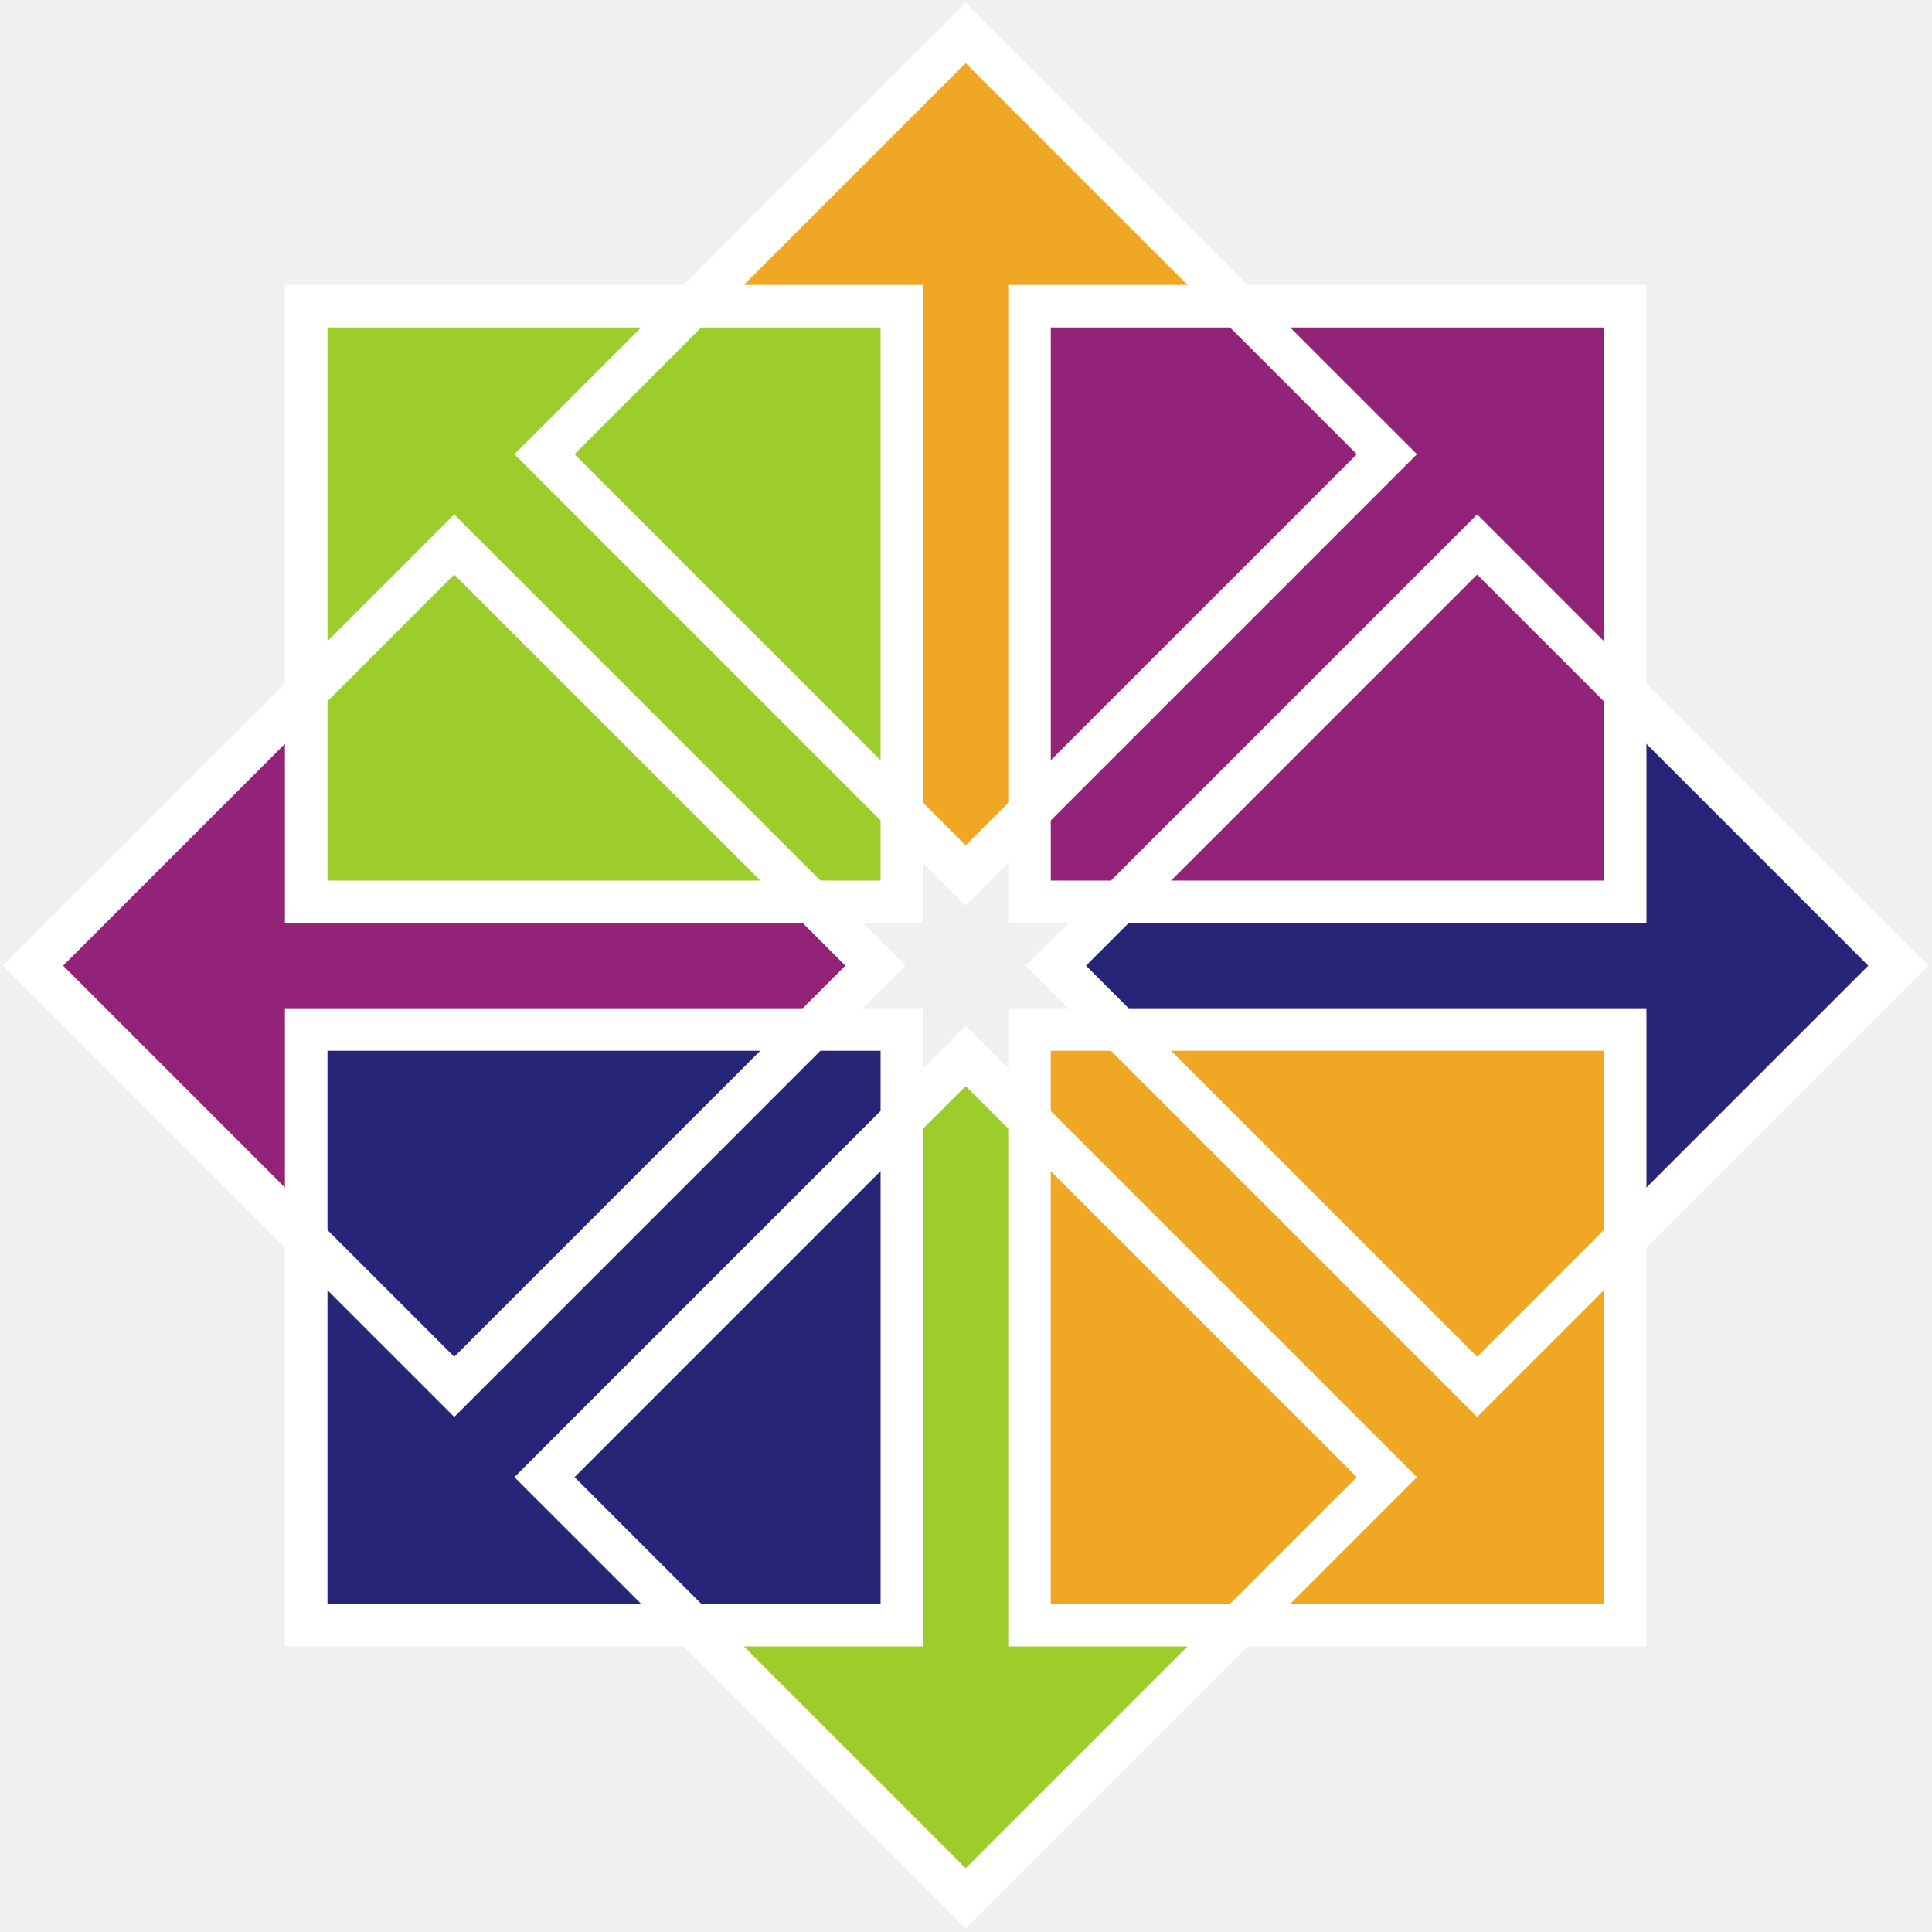
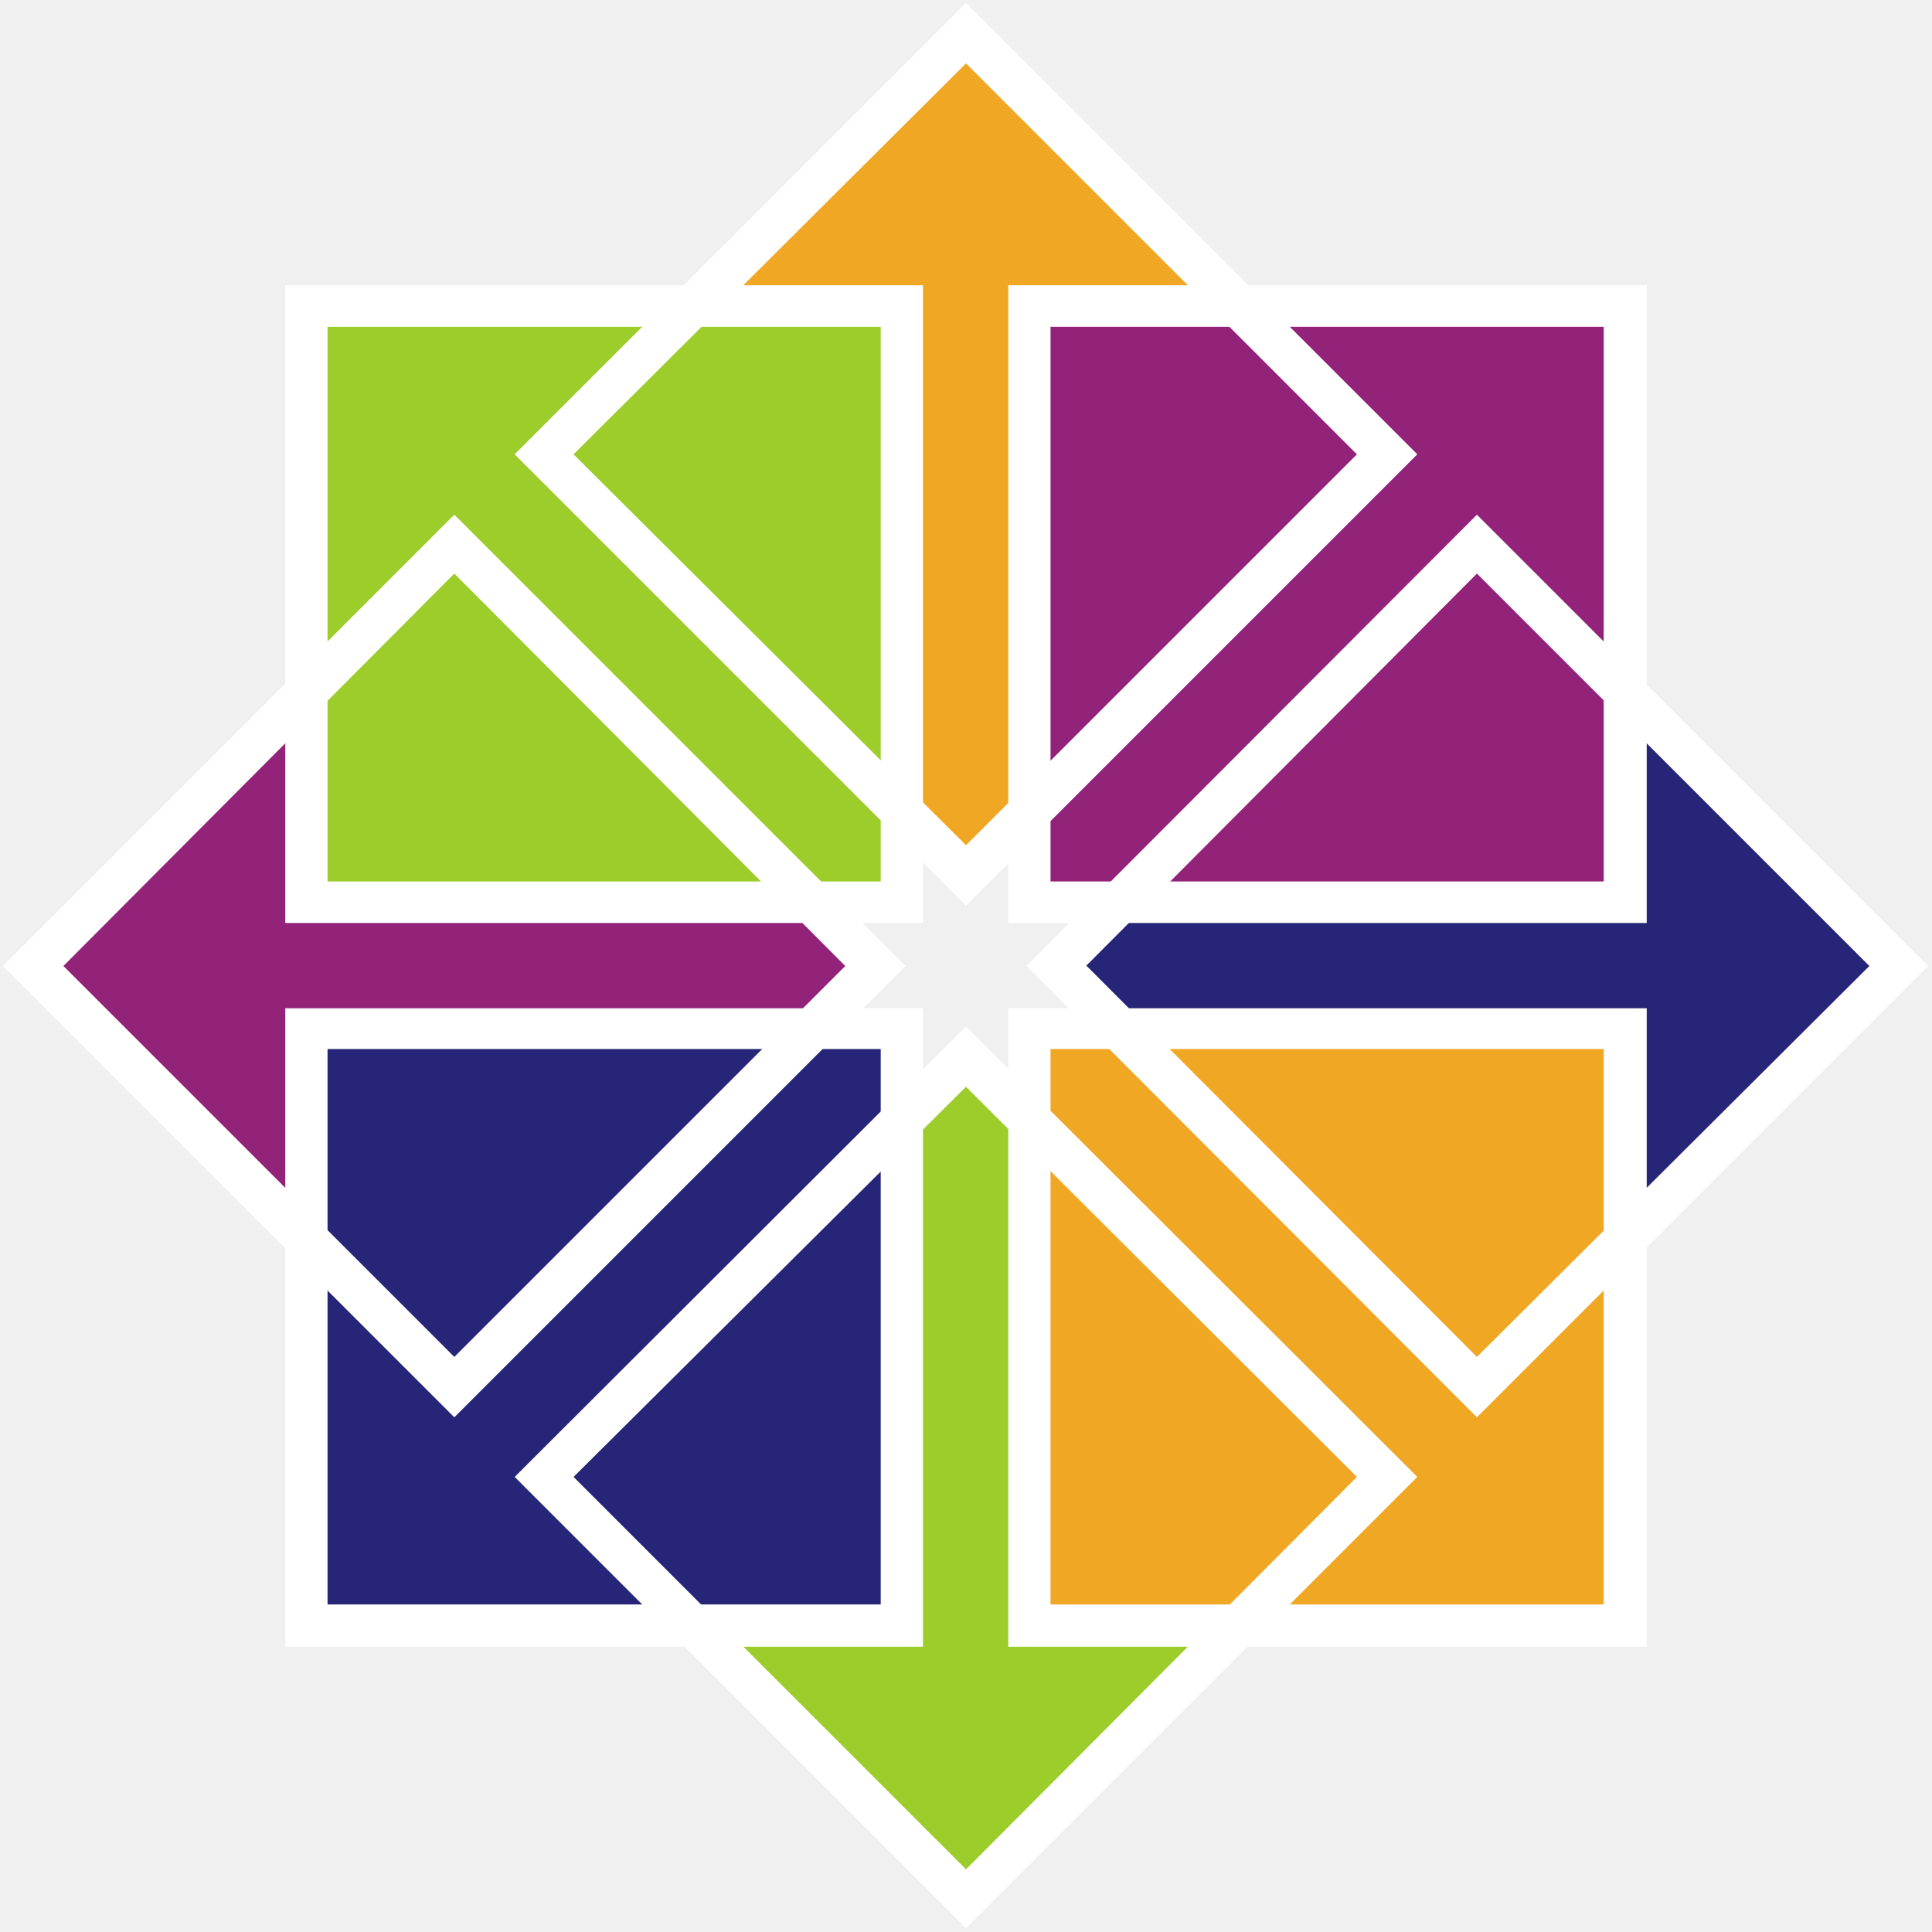
- <svg xmlns="http://www.w3.org/2000/svg" width="256px" height="256px" viewBox="0 0 256 256" version="1.1" preserveAspectRatio="xMidYMid">
-   <g>
-     <path d="M107.86,118.641 L117.089,127.818 L107.86,136.993 L42.901,136.993 L42.901,167.564 L3.286,127.818 L42.901,88.739 L42.901,118.641 L107.86,118.641 L107.86,118.641 L107.86,118.641 L107.86,118.641 Z M136.414,40.573 L215.343,40.573 L215.343,119.503 L136.414,119.503 L136.414,40.573 L136.414,40.573 L136.414,40.573 L136.414,40.573 Z" fill="#932279" />
-     <path d="M137.275,107.86 L128.1,117.089 L118.925,107.86 L118.925,42.901 L88.352,42.901 L128.1,3.286 L167.177,42.901 L137.275,42.901 L137.275,107.86 L137.275,107.86 L137.275,107.86 L137.275,107.86 Z M136.414,136.414 L215.343,136.414 L215.343,215.345 L136.414,215.345 L136.414,136.414 L136.414,136.414 L136.414,136.414 L136.414,136.414 Z" fill="#EFA724" />
-     <path d="M148.057,137.275 L138.828,128.1 L148.057,118.925 L213.015,118.925 L213.015,88.352 L252.632,128.1 L213.015,167.177 L213.015,137.275 L148.057,137.275 L148.057,137.275 L148.057,137.275 L148.057,137.275 Z M40.573,136.414 L119.502,136.414 L119.502,215.345 L40.573,215.345 L40.573,136.414 L40.573,136.414 L40.573,136.414 L40.573,136.414 Z" fill="#262577" />
-     <path d="M118.641,148.057 L127.816,138.828 L136.993,148.057 L136.993,213.017 L167.564,213.017 L127.816,252.632 L88.74,213.017 L118.641,213.017 L118.641,148.057 L118.641,148.057 L118.641,148.057 L118.641,148.057 Z M40.573,40.573 L119.502,40.573 L119.502,119.503 L40.573,119.503 L40.573,40.573 L40.573,40.573 L40.573,40.573 L40.573,40.573 Z" fill="#9CCD2A" />
-     <path d="M37.754,37.754 L122.321,37.754 L122.321,122.321 L37.754,122.321 L37.754,37.754 L37.754,37.754 L37.754,37.754 L37.754,37.754 L37.754,37.754 Z M43.391,116.684 L116.682,116.684 L116.682,43.393 L43.391,43.393 L43.391,116.684 L43.391,116.684 L43.391,116.684 L43.391,116.684 Z M133.597,37.754 L218.164,37.754 L218.164,122.321 L133.597,122.321 L133.597,37.754 L133.597,37.754 L133.597,37.754 L133.597,37.754 Z M139.234,116.684 L212.525,116.684 L212.525,43.393 L139.234,43.393 L139.234,116.684 L139.234,116.684 L139.234,116.684 L139.234,116.684 Z M133.597,133.597 L218.164,133.597 L218.164,218.166 L133.597,218.166 L133.597,133.597 L133.597,133.597 L133.597,133.597 L133.597,133.597 Z M139.234,212.525 L212.525,212.525 L212.525,139.234 L139.234,139.234 L139.234,212.525 L139.234,212.525 L139.234,212.525 L139.234,212.525 Z M37.754,133.597 L122.321,133.597 L122.321,218.166 L37.754,218.166 L37.754,133.597 L37.754,133.597 L37.754,133.597 L37.754,133.597 Z M43.391,212.525 L116.682,212.525 L116.682,139.234 L43.391,139.234 L43.391,212.525 L43.391,212.525 L43.391,212.525 L43.391,212.525 L43.391,212.525 Z" fill="#FFFFFF" />
-     <path d="M60.188,187.758 L0.389,127.958 L60.186,68.16 L119.986,127.958 L60.188,187.758 L60.188,187.758 L60.188,187.758 L60.188,187.758 L60.188,187.758 L60.188,187.758 Z M8.362,127.958 L60.188,179.784 L112.012,127.958 L60.186,76.134 L8.362,127.958 L8.362,127.958 L8.362,127.958 L8.362,127.958 Z M127.958,119.986 L68.16,60.188 L127.958,0.389 L187.756,60.188 L127.958,119.986 L127.958,119.986 L127.958,119.986 L127.958,119.986 Z M76.134,60.188 L127.958,112.012 L179.784,60.188 L127.958,8.362 L76.134,60.188 L76.134,60.188 L76.134,60.188 L76.134,60.188 Z M195.73,187.758 L135.932,127.958 L195.73,68.16 L255.528,127.958 L195.73,187.758 L195.73,187.758 L195.73,187.758 L195.73,187.758 Z M143.904,127.958 L195.73,179.784 L247.554,127.958 L195.73,76.134 L143.904,127.958 L143.904,127.958 L143.904,127.958 L143.904,127.958 Z M127.958,255.528 L68.16,195.73 L127.958,135.932 L187.756,195.73 L127.958,255.528 L127.958,255.528 L127.958,255.528 L127.958,255.528 Z M76.134,195.73 L127.958,247.554 L179.784,195.73 L127.958,143.906 L76.134,195.73 L76.134,195.73 L76.134,195.73 L76.134,195.73 L76.134,195.73 L76.134,195.73 Z" fill="#FFFFFF" />
-   </g>
+ <svg xmlns="http://www.w3.org/2000/svg" viewBox="0 0 256 256" preserveAspectRatio="xMidYMid">
+   <path fill="#932279" d="M108 118.6l9 9.2-9 9.2H43v30.6L3.2 127.8l39.6-39v29.8h65zm28.4-78h79v79h-79v-79z" />
+   <path fill="#EFA724" d="M137.3 108l-9.2 9-9-9V43H88.5L128 3.2 167.3 43h-30v65zm-1 28.4h79v79h-79v-79z" />
+   <path fill="#262577" d="M148 137.3l-9-9.3 9.3-9h65V88.3L253 128l-39.7 39.2v-30h-65zm-107.4-1h79v79h-79v-79z" />
+   <path fill="#9CCD2A" d="M118.6 148l9.2-9.2 9.2 9.3v65h30.6L127.8 253l-39-39.6h29.8v-65zm-78-107.4h79v79h-79v-79z" />
+   <path fill="#FFF" d="M37.8 37.8h84.5v84.5H37.8V37.8zm5.6 79h73.3V43.3H43.4v73.3zm90.2-79h84.6v84.5h-84.6V37.8zm5.6 79h73.3V43.3h-73.3v73.3zm-5.6 16.8h84.6v84.6h-84.6v-84.6zm5.6 79h73.3V139h-73.3v73.3zm-101.4-79h84.5v84.6H37.8v-84.6zm5.6 79h73.3V139H43.4v73.3z" />
+   <path fill="#FFF" d="M60.2 187.8L.4 128l59.8-59.8L120 128l-59.8 59.8zM8.4 128l51.8 51.8L112 128 60.2 76 8.4 128zm119.6-8L68.2 60.2 128 .4l59.8 59.8L128 120zM76 60.2l52 51.8 51.8-51.8L128 8.4 76 60.2zm119.7 127.6L136 128l59.7-59.8 59.8 59.8-59.8 59.8zM144 128l51.7 51.8 52-51.8-52-52-51.8 52zm-16 127.5l-59.8-59.8L128 136l59.8 59.7-59.8 59.8zm-52-59.8l52 52 51.8-52L128 144l-52 51.7z" />
</svg>
